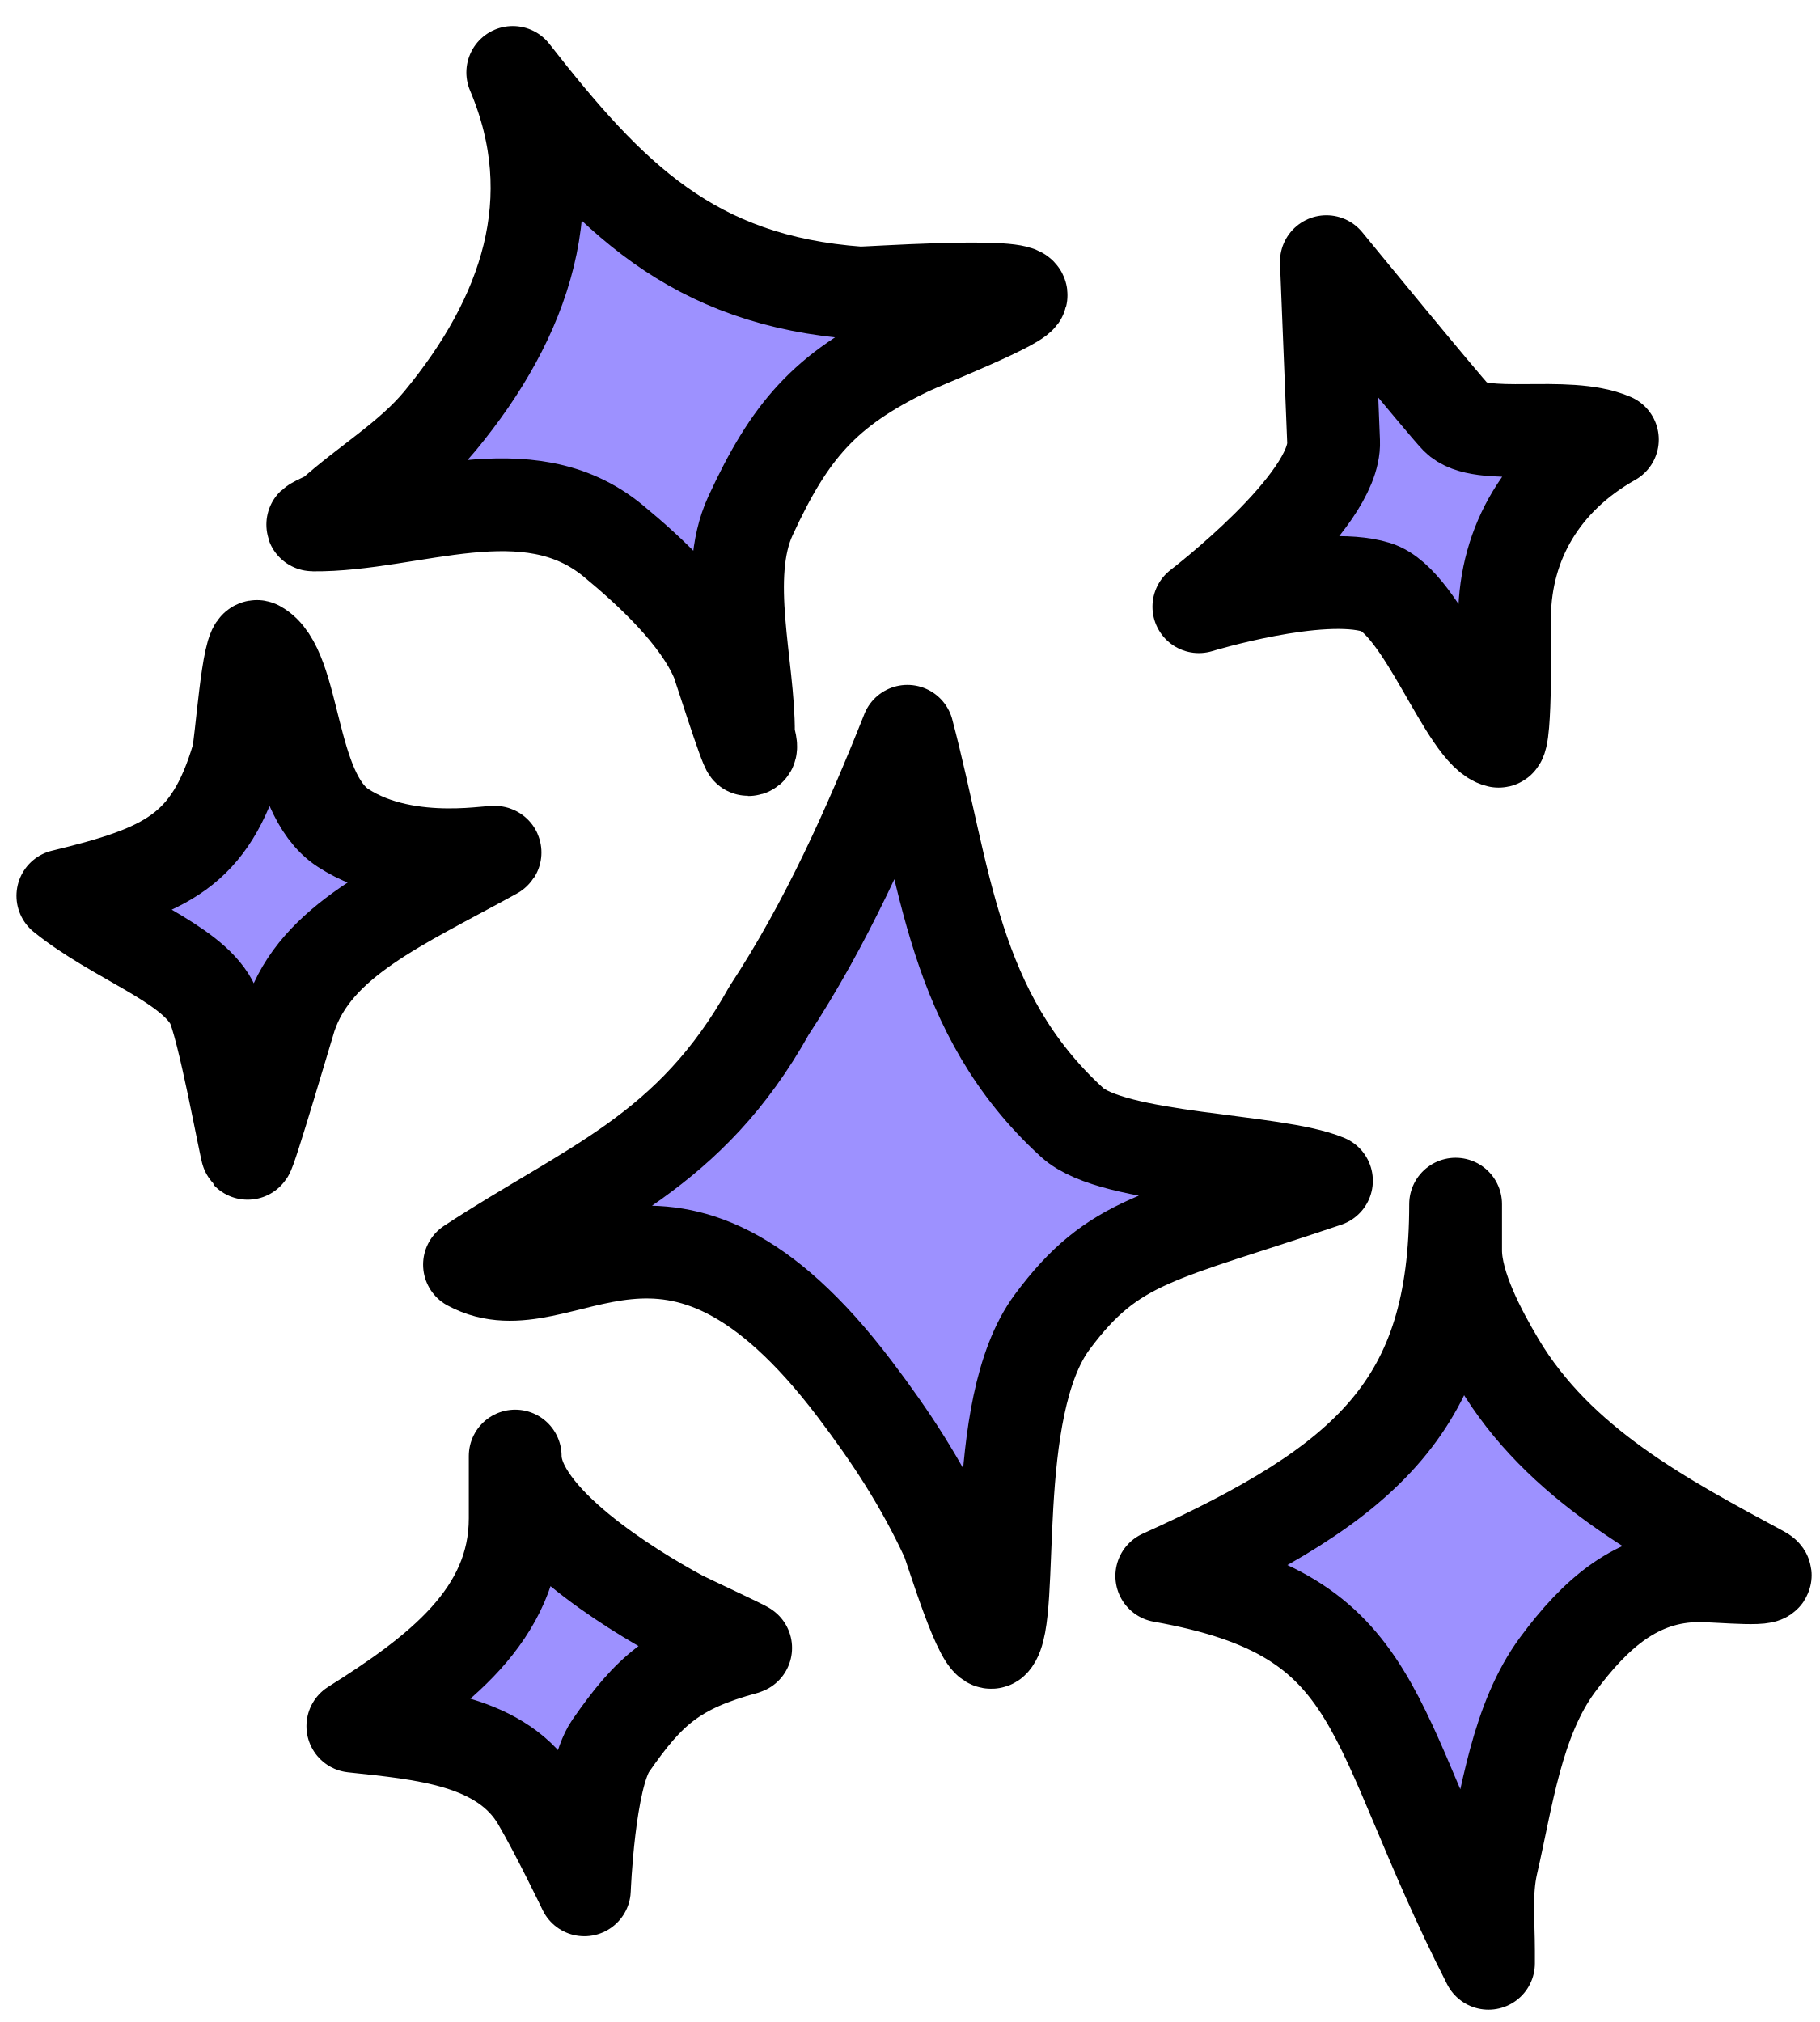
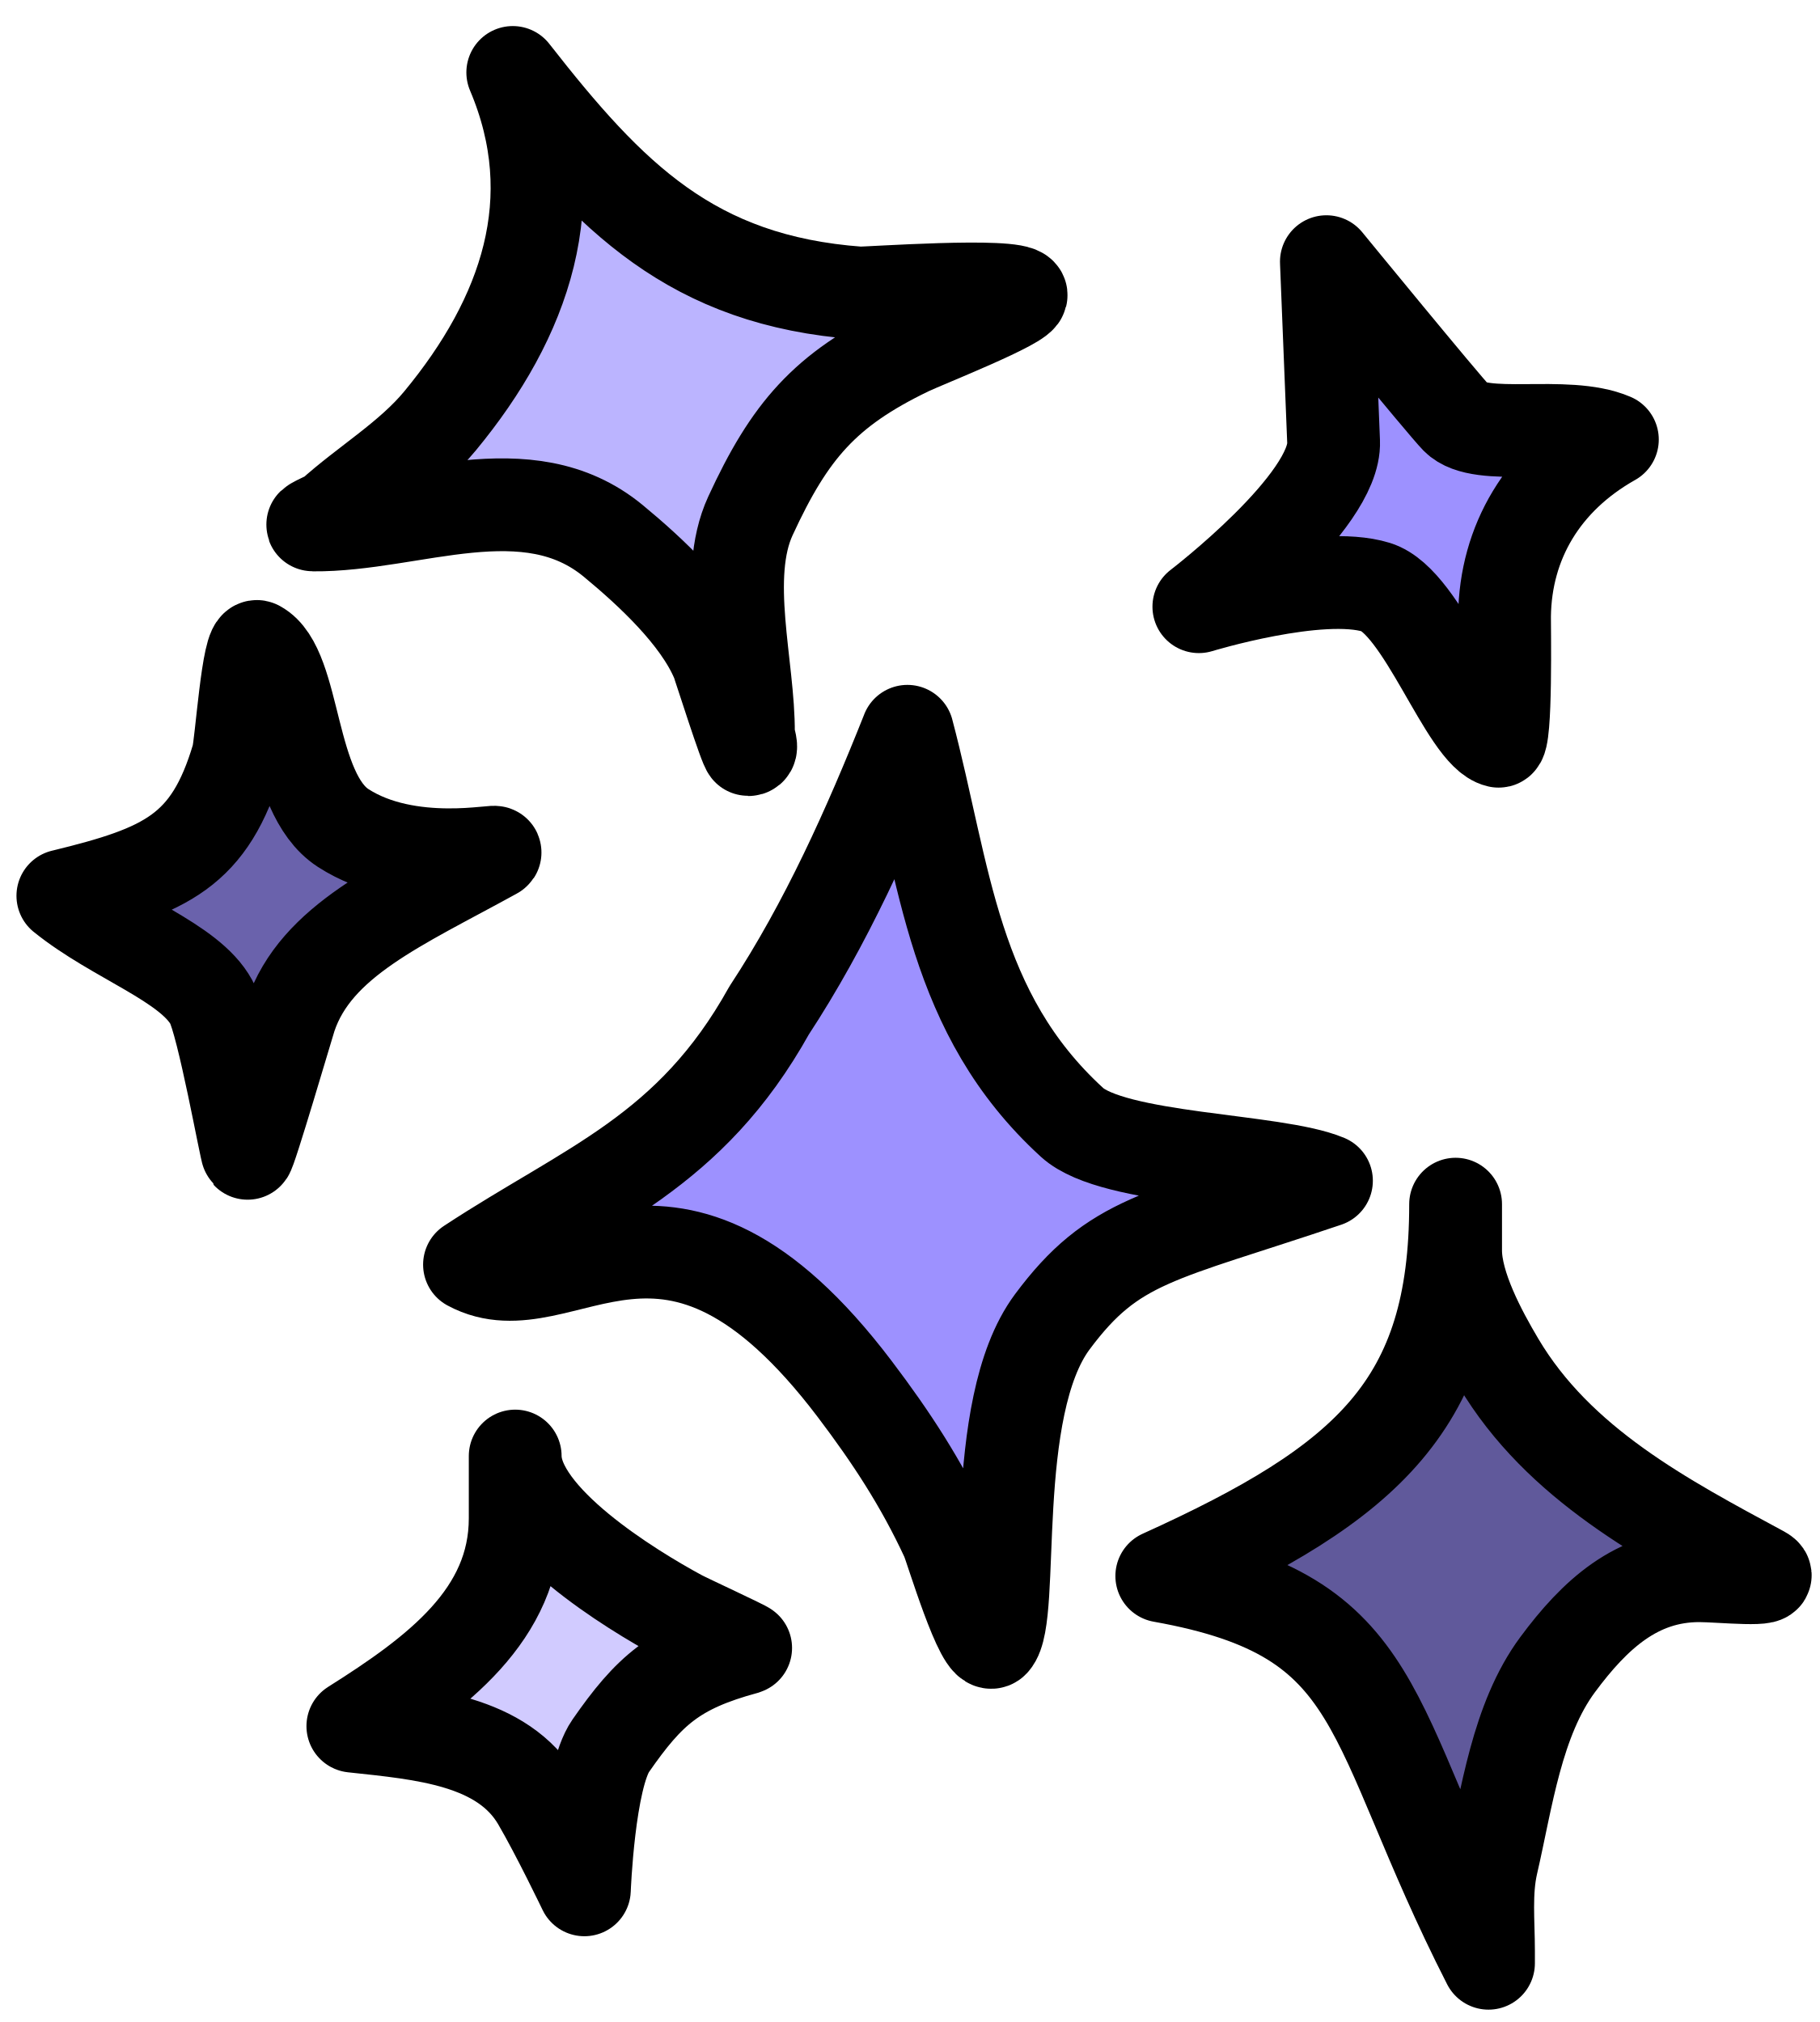
<svg xmlns="http://www.w3.org/2000/svg" width="78.445mm" height="87.168mm" viewBox="0 0 78.445 87.168" version="1.1" id="svg5">
  <defs id="defs2" />
  <g id="layer1" transform="translate(-26.28023,-49.69852)">
    <path style="fill:#9d91ff;fill-opacity:1;stroke:#000000;stroke-width:4;stroke-linecap:round;stroke-linejoin:round;stroke-dasharray:none;stroke-opacity:1" d="m 65.395,81.225 c -1.641,4.127 -3.51,8.302 -5.961,12.032 -3.412,6.126 -7.761,7.571 -12.916,10.959 4.014,2.167 8.539,-5.284 16.606,5.365 1.571,2.074 2.873,4.061 3.974,6.438 0.17,0.367 1.53,4.939 1.987,4.445 0.984,-1.062 -0.233,-10.032 2.554,-13.781 2.644,-3.555 4.567,-3.633 11.818,-6.083 -2.228,-0.936 -9.175,-0.878 -10.966,-2.515 -5.155,-4.711 -5.46,-10.677 -7.097,-16.861 z" id="path7129" />
-     <path style="fill:#9d91ff;fill-opacity:1;stroke:#000000;stroke-width:4;stroke-linecap:round;stroke-linejoin:round;stroke-dasharray:none;stroke-opacity:1" d="m 48.383,52.822 c 2.329,5.489 0.544,10.566 -3.13,15.016 -1.324,1.604 -3.195,2.692 -4.713,4.072 -0.042,0.039 -0.905,0.417 -0.77,0.419 4.269,0.04 9.226,-2.383 12.946,0.689 1.589,1.312 3.667,3.235 4.474,5.152 0.088,0.21 1.232,3.844 1.343,3.845 0.237,0.002 0.004,-0.473 0.007,-0.71 0.027,-2.855 -1.127,-6.733 0.088,-9.367 1.692,-3.668 3.206,-5.436 6.812,-7.175 0.672,-0.324 5.024,-2.039 4.851,-2.367 -0.269,-0.51 -6.704,-0.046 -6.974,-0.066 -7.212,-0.529 -10.723,-4.124 -14.933,-9.508 z" id="path7131" />
-     <path style="fill:#9d91ff;fill-opacity:1;stroke:#000000;stroke-width:4;stroke-linecap:round;stroke-linejoin:round;stroke-dasharray:none;stroke-opacity:1" d="m 76.359,117.64 c 8.912,-4.039 12.665,-7.398 12.665,-16.03 v 1.993 c 0,1.539 1.079,3.536 1.845,4.828 2.601,4.388 7.16,6.779 11.354,9.043 0.792,0.428 -1.796,0.153 -2.697,0.153 -2.689,0 -4.505,1.675 -6.103,3.832 -1.764,2.381 -2.193,5.794 -2.839,8.584 -0.281,1.215 -0.142,2.515 -0.142,3.755 v 0.536 C 85.111,123.89 86.118,119.382 76.359,117.64 Z" id="path7139" />
-     <path style="fill:#9d91ff;fill-opacity:1;stroke:#000000;stroke-width:4;stroke-linecap:round;stroke-linejoin:round;stroke-dasharray:none;stroke-opacity:1" d="m 41.49,124.112 c 3.644,-2.297 6.998,-4.799 6.998,-8.962 v -2.682 c 0,2.708 5,5.766 7.097,6.898 0.32,0.173 2.895,1.364 2.839,1.38 -3.054,0.825 -4.171,1.842 -5.819,4.215 -0.951,1.369 -1.135,6.208 -1.135,6.208 0,0 -1.154,-2.407 -1.987,-3.832 -1.537,-2.629 -4.993,-2.9 -7.991,-3.224 z" id="path7145" />
-     <path style="fill:#9d91ff;fill-opacity:1;stroke:#000000;stroke-width:4;stroke-linecap:round;stroke-linejoin:round;stroke-dasharray:none;stroke-opacity:1" d="m 28.99,88.316 c 2.258,1.829 5.46,2.857 6.403,4.587 0.509,0.934 1.486,6.433 1.561,6.514 0.077,0.083 1.75,-5.618 1.845,-5.901 1.103,-3.275 4.725,-4.806 8.8,-7.051 0.356,-0.196 -3.678,0.774 -6.529,-1.073 -2.353,-1.525 -2.004,-6.907 -3.69,-7.817 -0.415,-0.224 -0.697,4.228 -0.852,4.752 -1.201,4.053 -3.071,4.904 -7.538,5.99 z" id="path7147" />
+     <path style="fill:#bbb4ff;fill-opacity:1;stroke:#000000;stroke-width:4;stroke-linecap:round;stroke-linejoin:round;stroke-dasharray:none;stroke-opacity:1" d="m 48.383,52.822 c 2.329,5.489 0.544,10.566 -3.13,15.016 -1.324,1.604 -3.195,2.692 -4.713,4.072 -0.042,0.039 -0.905,0.417 -0.77,0.419 4.269,0.04 9.226,-2.383 12.946,0.689 1.589,1.312 3.667,3.235 4.474,5.152 0.088,0.21 1.232,3.844 1.343,3.845 0.237,0.002 0.004,-0.473 0.007,-0.71 0.027,-2.855 -1.127,-6.733 0.088,-9.367 1.692,-3.668 3.206,-5.436 6.812,-7.175 0.672,-0.324 5.024,-2.039 4.851,-2.367 -0.269,-0.51 -6.704,-0.046 -6.974,-0.066 -7.212,-0.529 -10.723,-4.124 -14.933,-9.508 z" id="path7131" />
+     <path style="fill:#60599b;fill-opacity:1;stroke:#000000;stroke-width:4;stroke-linecap:round;stroke-linejoin:round;stroke-dasharray:none;stroke-opacity:1" d="m 76.359,117.64 c 8.912,-4.039 12.665,-7.398 12.665,-16.03 v 1.993 c 0,1.539 1.079,3.536 1.845,4.828 2.601,4.388 7.16,6.779 11.354,9.043 0.792,0.428 -1.796,0.153 -2.697,0.153 -2.689,0 -4.505,1.675 -6.103,3.832 -1.764,2.381 -2.193,5.794 -2.839,8.584 -0.281,1.215 -0.142,2.515 -0.142,3.755 v 0.536 C 85.111,123.89 86.118,119.382 76.359,117.64 Z" id="path7139" />
+     <path style="fill:#d1cbff;fill-opacity:1;stroke:#000000;stroke-width:4;stroke-linecap:round;stroke-linejoin:round;stroke-dasharray:none;stroke-opacity:1" d="m 41.49,124.112 c 3.644,-2.297 6.998,-4.799 6.998,-8.962 v -2.682 c 0,2.708 5,5.766 7.097,6.898 0.32,0.173 2.895,1.364 2.839,1.38 -3.054,0.825 -4.171,1.842 -5.819,4.215 -0.951,1.369 -1.135,6.208 -1.135,6.208 0,0 -1.154,-2.407 -1.987,-3.832 -1.537,-2.629 -4.993,-2.9 -7.991,-3.224 z" id="path7145" />
+     <path style="fill:#6a62ac;fill-opacity:1;stroke:#000000;stroke-width:4;stroke-linecap:round;stroke-linejoin:round;stroke-dasharray:none;stroke-opacity:1" d="m 28.99,88.316 c 2.258,1.829 5.46,2.857 6.403,4.587 0.509,0.934 1.486,6.433 1.561,6.514 0.077,0.083 1.75,-5.618 1.845,-5.901 1.103,-3.275 4.725,-4.806 8.8,-7.051 0.356,-0.196 -3.678,0.774 -6.529,-1.073 -2.353,-1.525 -2.004,-6.907 -3.69,-7.817 -0.415,-0.224 -0.697,4.228 -0.852,4.752 -1.201,4.053 -3.071,4.904 -7.538,5.99 z" id="path7147" />
    <path style="fill:#9d91ff;fill-opacity:1;stroke:#000000;stroke-width:4;stroke-linecap:round;stroke-linejoin:round;stroke-dasharray:none;stroke-opacity:1" d="m 95.782,68.647 c -2.004,-0.861 -5.682,0.133 -6.716,-0.925 -0.558,-0.571 -5.612,-6.743 -5.612,-6.743 0,0 0.205,5.157 0.311,7.76 0.106,2.592 -5.808,7.114 -5.808,7.114 0,0 5.208,-1.592 7.644,-0.839 2.011,0.622 3.869,6.324 5.274,6.638 0.346,0.077 0.253,-4.987 0.258,-5.397 0.041,-3.174 1.642,-5.912 4.648,-7.608 z" id="path11895" />
  </g>
</svg>
